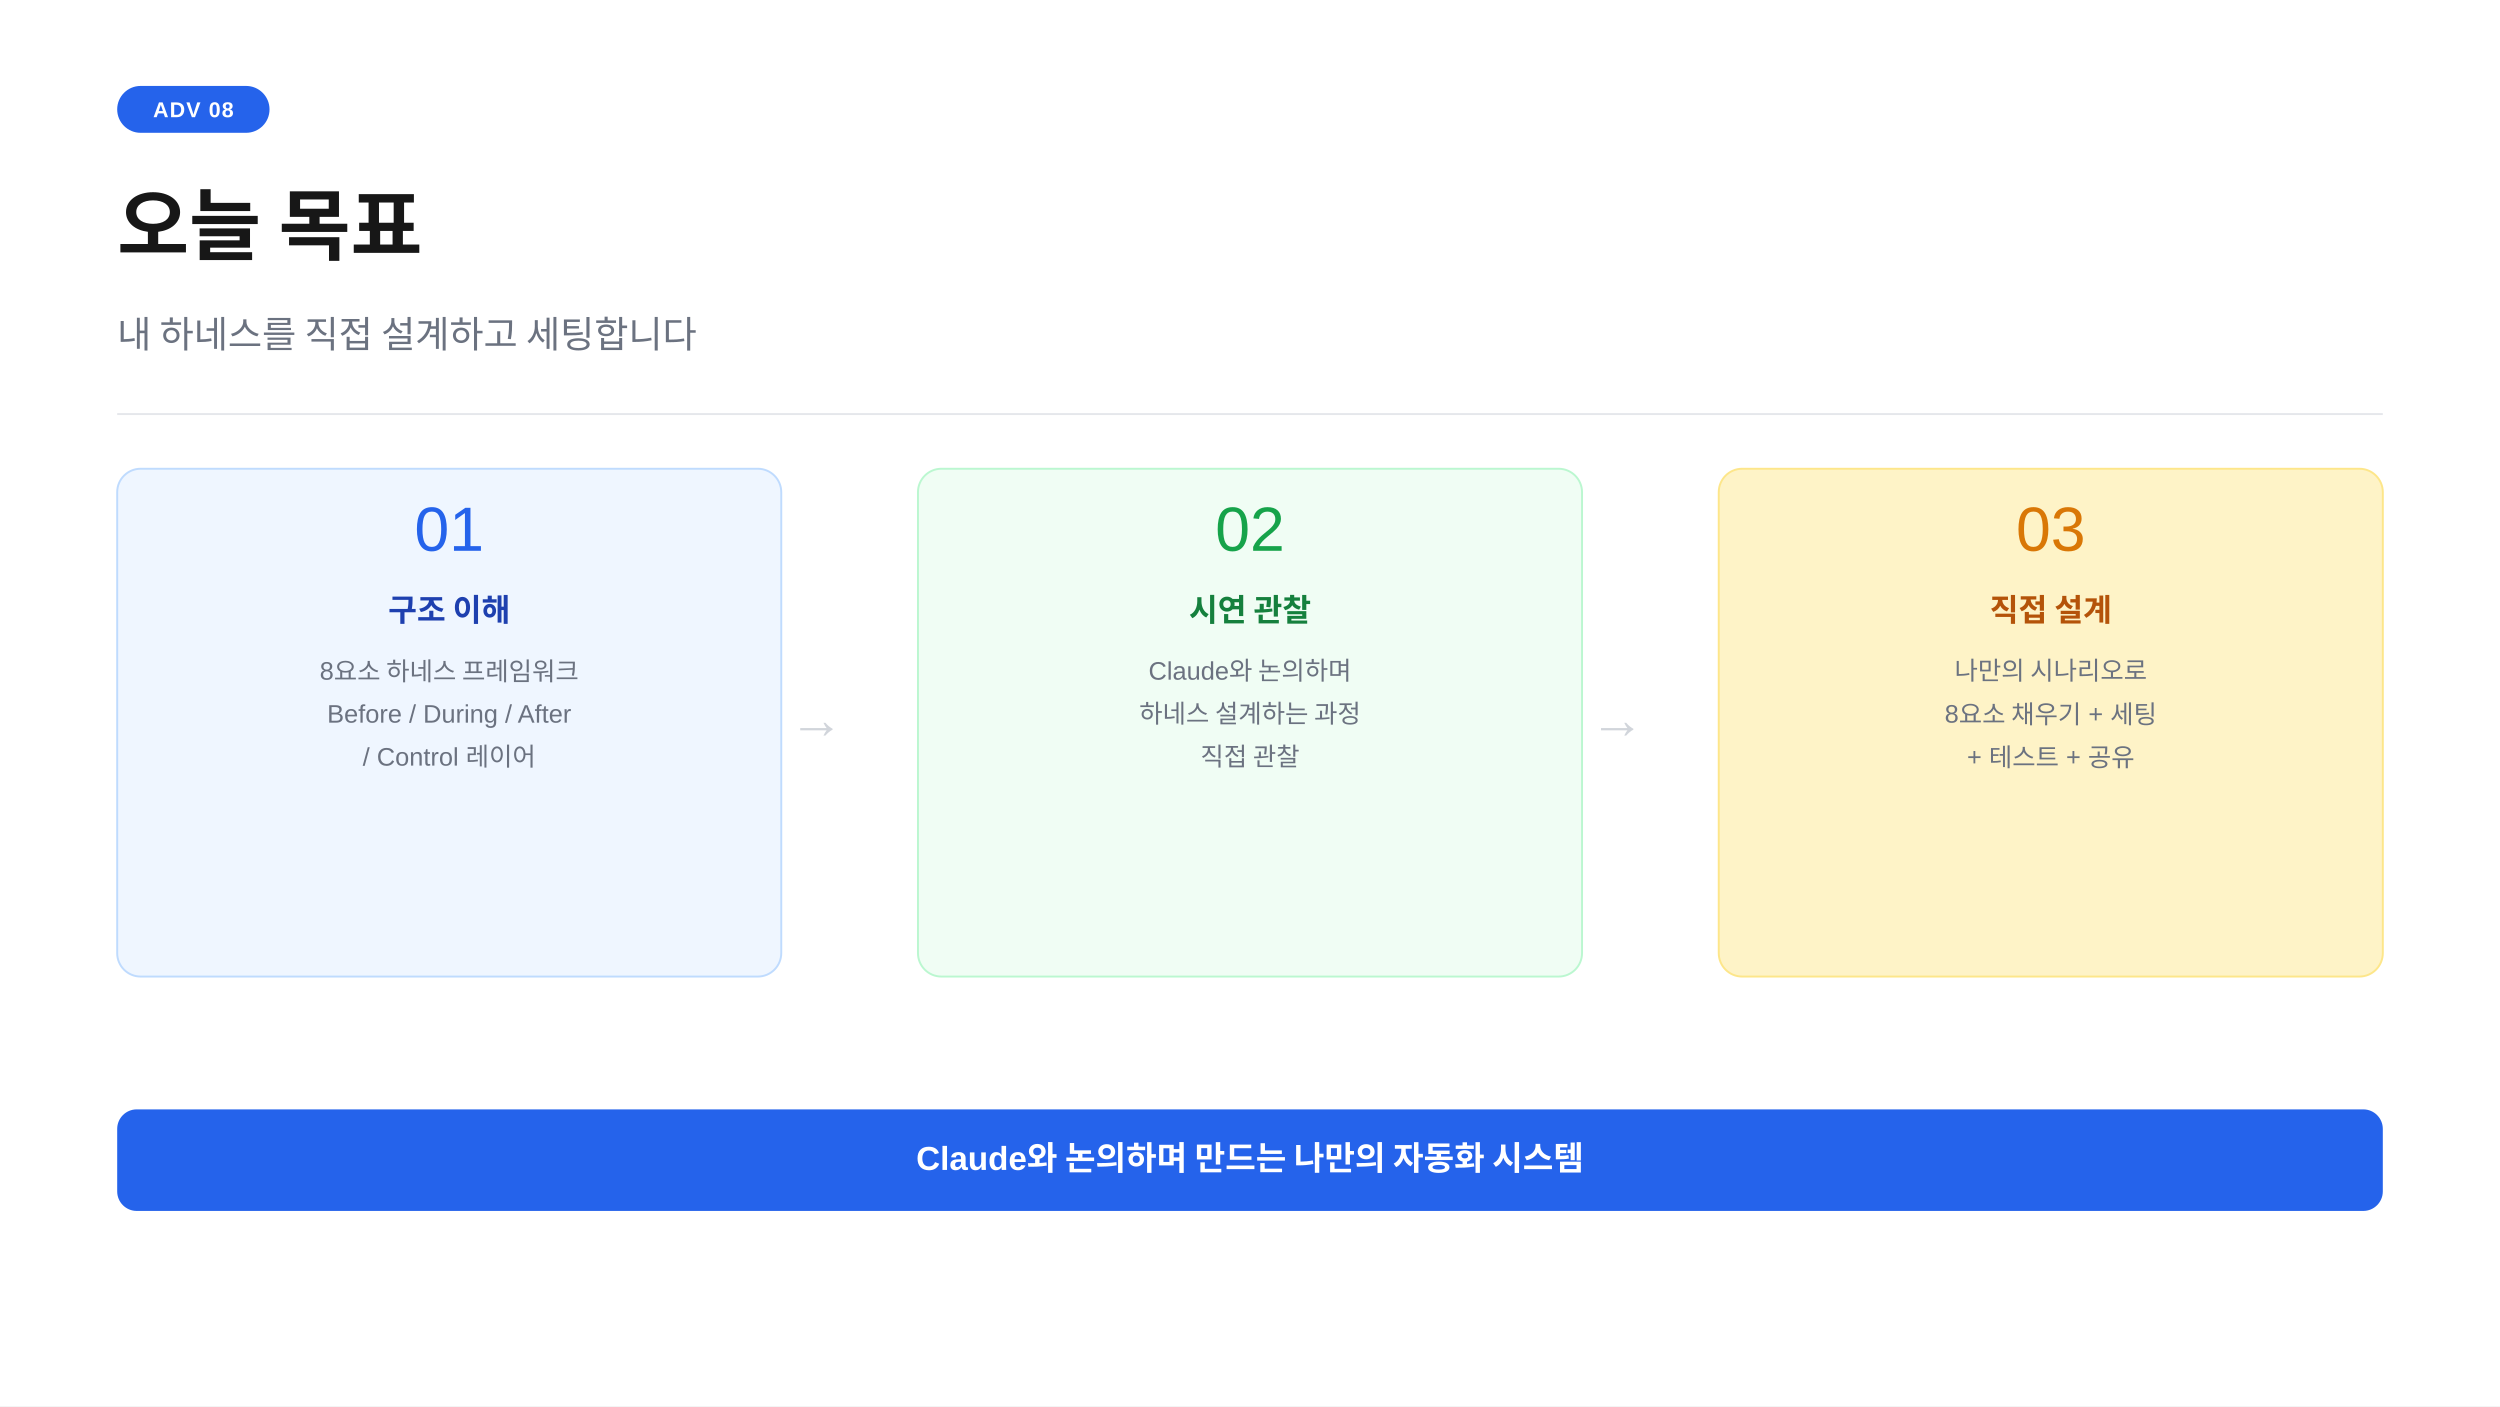
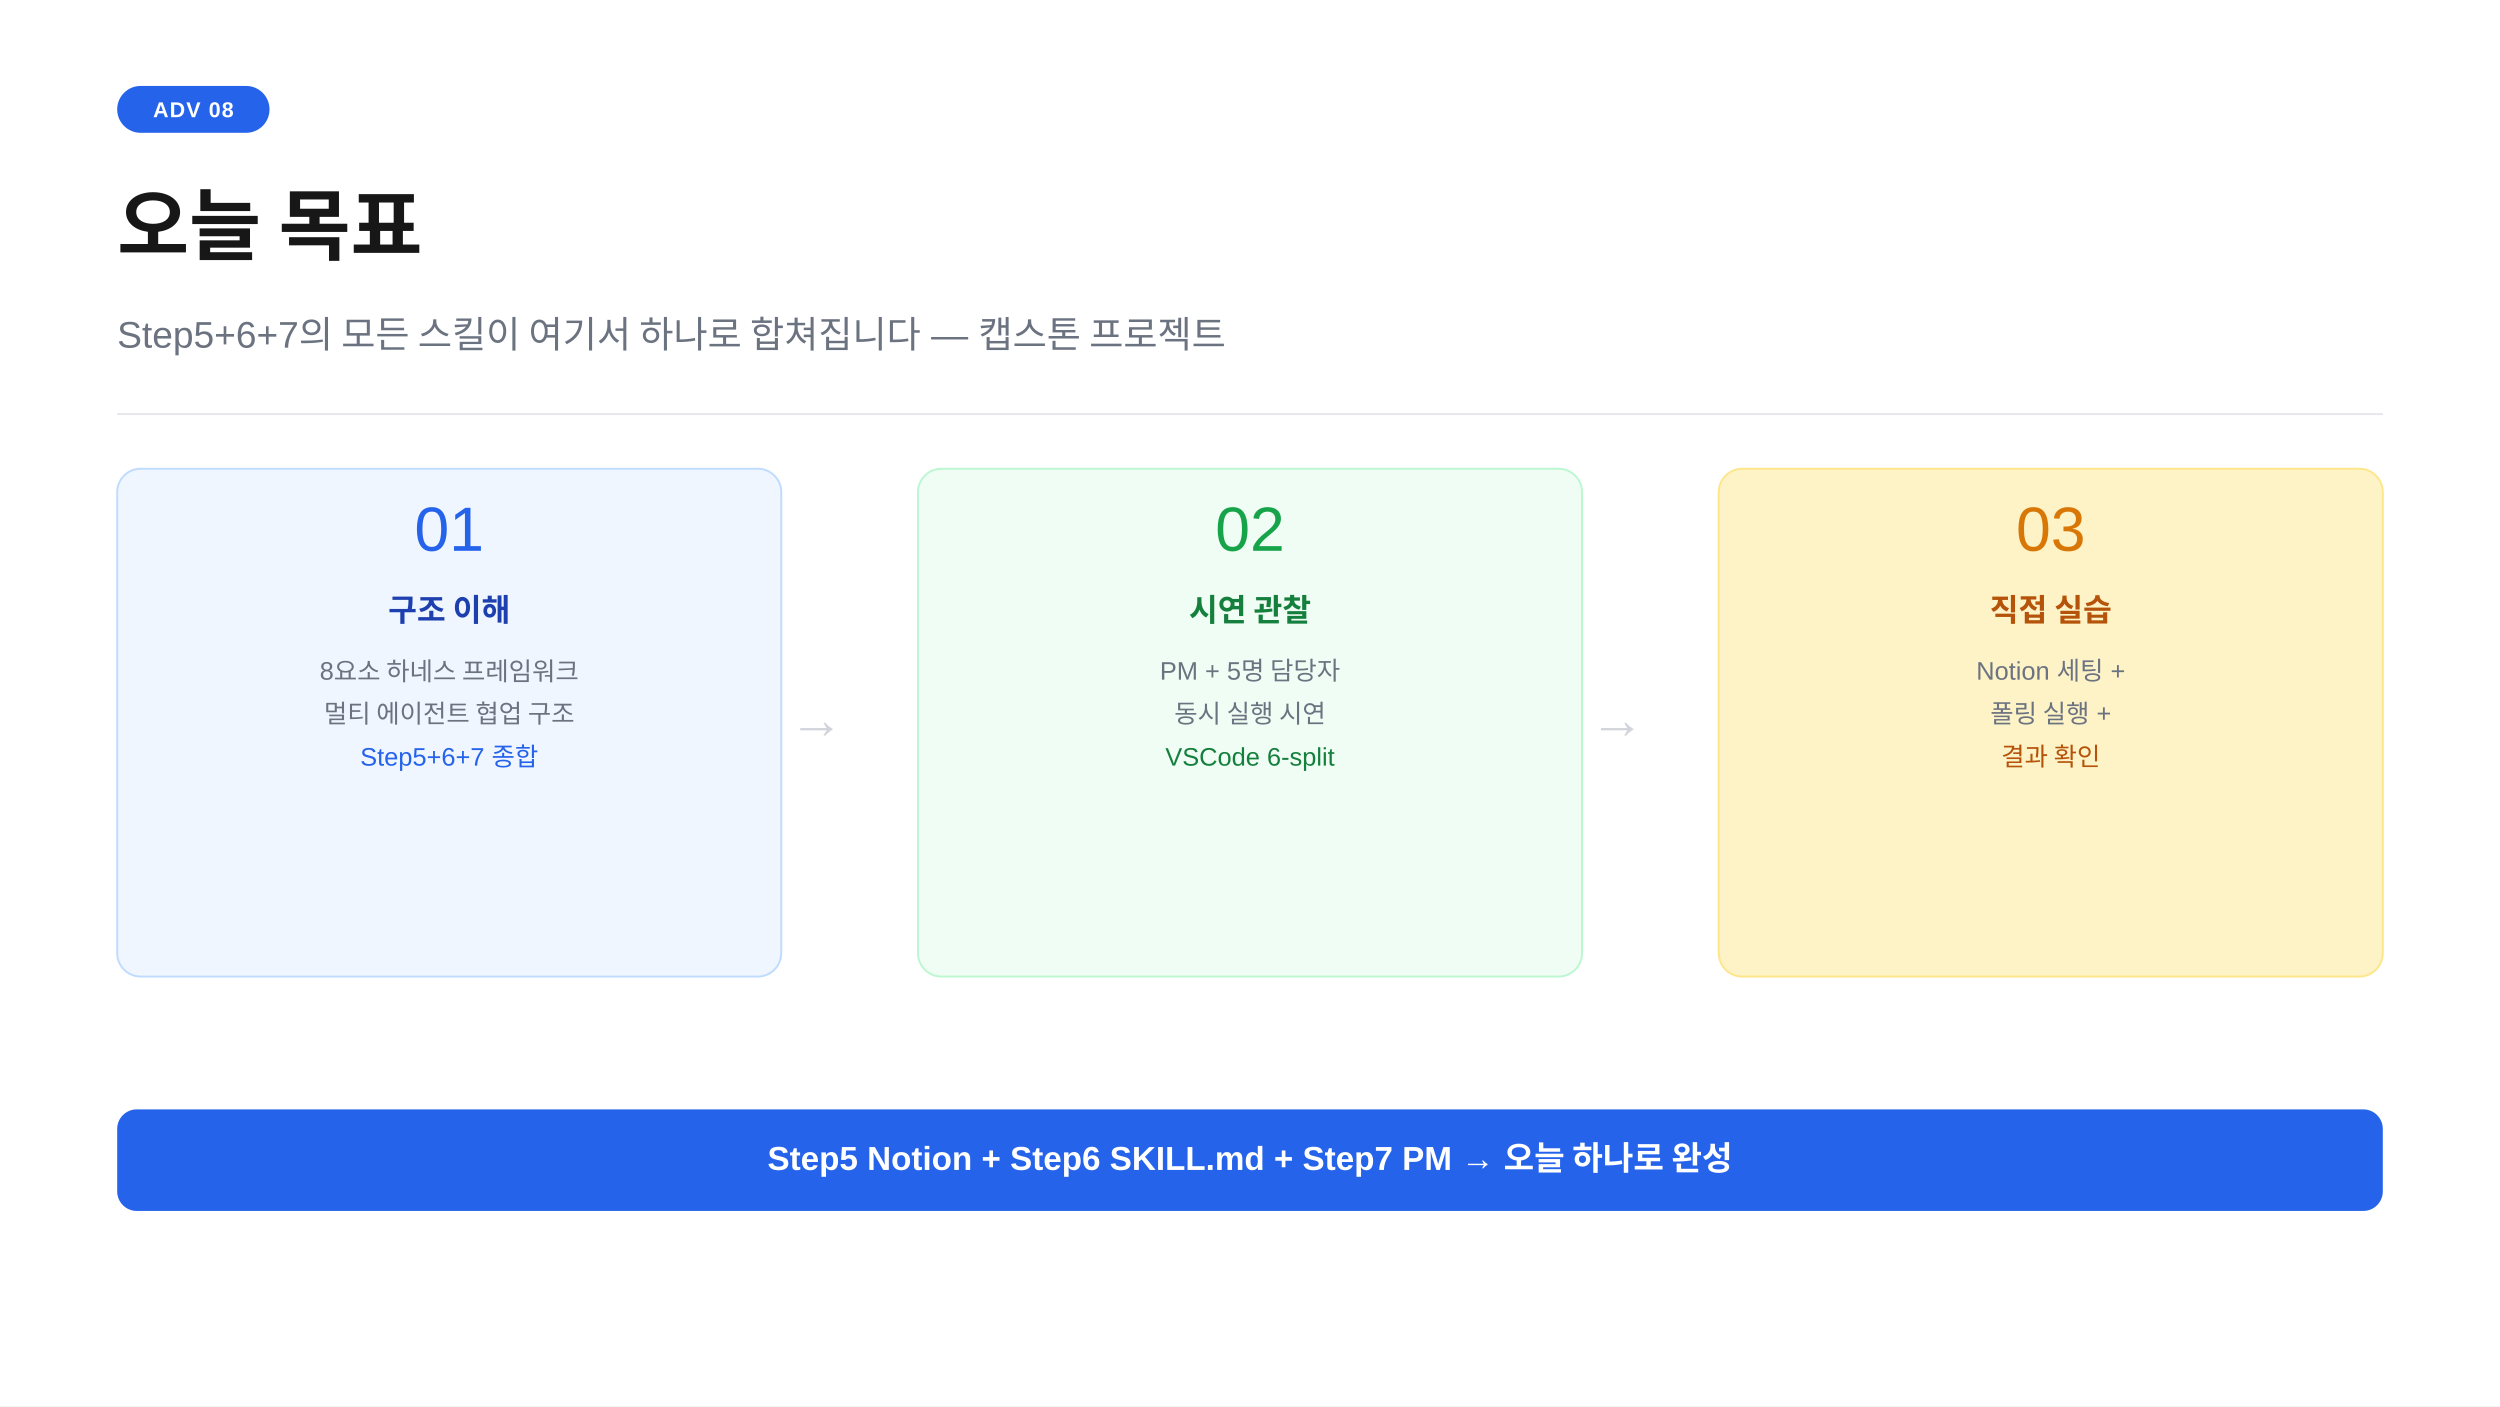
<svg xmlns="http://www.w3.org/2000/svg" width="1280" height="720" viewBox="0 0 1280 720">
  <rect width="1280" height="720" fill="#ffffff" />
  <rect x="60" y="44" width="78" height="24" rx="12" fill="#2563eb" />
  <text x="99" y="60" text-anchor="middle" font-family="-apple-system,BlinkMacSystemFont,'Segoe UI',Arial,sans-serif" font-size="11" font-weight="700" fill="#ffffff" letter-spacing="0.05em">ADV 08</text>
  <text x="60" y="130" font-family="-apple-system,BlinkMacSystemFont,'Segoe UI',Arial,sans-serif" font-size="40" font-weight="700" fill="#171717">오늘 목표</text>
-   <text x="60" y="178" font-family="-apple-system,BlinkMacSystemFont,'Segoe UI',Arial,sans-serif" font-size="19" fill="#6b7280">내 하네스를 직접 설계하고 세팅합니다</text>
+   <text x="60" y="178" font-family="-apple-system,BlinkMacSystemFont,'Segoe UI',Arial,sans-serif" font-size="19" fill="#6b7280">Step5+6+7의 모든 스킬이 여기서 하나로 합쳐집니다 — 캡스톤 프로젝트</text>
  <line x1="60" y1="212" x2="1220" y2="212" stroke="#e5e7eb" stroke-width="1" />
  <rect x="60" y="240" width="340" height="260" rx="12" fill="#eff6ff" stroke="#bfdbfe" stroke-width="1" />
  <text x="230" y="282" text-anchor="middle" font-family="-apple-system,BlinkMacSystemFont,'Segoe UI',Arial,sans-serif" font-size="32" fill="#2563eb">01</text>
  <text x="230" y="318" text-anchor="middle" font-family="-apple-system,BlinkMacSystemFont,'Segoe UI',Arial,sans-serif" font-size="16" font-weight="700" fill="#1e40af">구조 이해</text>
  <text x="230" y="348" text-anchor="middle" font-family="-apple-system,BlinkMacSystemFont,'Segoe UI',Arial,sans-serif" font-size="13" fill="#6b7280">8요소 하네스 프레임워크</text>
-   <text x="230" y="370" text-anchor="middle" font-family="-apple-system,BlinkMacSystemFont,'Segoe UI',Arial,sans-serif" font-size="13" fill="#6b7280">Before / During / After</text>
-   <text x="230" y="392" text-anchor="middle" font-family="-apple-system,BlinkMacSystemFont,'Segoe UI',Arial,sans-serif" font-size="13" fill="#6b7280">/ Control 레이어</text>
+   <text x="230" y="370" text-anchor="middle" font-family="-apple-system,BlinkMacSystemFont,'Segoe UI',Arial,sans-serif" font-size="13" fill="#6b7280">멀티 에이전트 협업 구조</text>
+   <text x="230" y="392" text-anchor="middle" font-family="-apple-system,BlinkMacSystemFont,'Segoe UI',Arial,sans-serif" font-size="13" fill="#2563eb">Step5+6+7 종합</text>
  <text x="418" y="378" text-anchor="middle" font-family="-apple-system,BlinkMacSystemFont,'Segoe UI',Arial,sans-serif" font-size="28" fill="#d1d5db">→</text>
  <rect x="470" y="240" width="340" height="260" rx="12" fill="#f0fdf4" stroke="#bbf7d0" stroke-width="1" />
  <text x="640" y="282" text-anchor="middle" font-family="-apple-system,BlinkMacSystemFont,'Segoe UI',Arial,sans-serif" font-size="32" fill="#16a34a">02</text>
  <text x="640" y="318" text-anchor="middle" font-family="-apple-system,BlinkMacSystemFont,'Segoe UI',Arial,sans-serif" font-size="16" font-weight="700" fill="#15803d">시연 관찰</text>
-   <text x="640" y="348" text-anchor="middle" font-family="-apple-system,BlinkMacSystemFont,'Segoe UI',Arial,sans-serif" font-size="13" fill="#6b7280">Claude와 논의하며</text>
-   <text x="640" y="370" text-anchor="middle" font-family="-apple-system,BlinkMacSystemFont,'Segoe UI',Arial,sans-serif" font-size="13" fill="#6b7280">하네스 설계하는 과정</text>
-   <text x="640" y="392" text-anchor="middle" font-family="-apple-system,BlinkMacSystemFont,'Segoe UI',Arial,sans-serif" font-size="13" fill="#6b7280">직접 관찰</text>
+   <text x="640" y="348" text-anchor="middle" font-family="-apple-system,BlinkMacSystemFont,'Segoe UI',Arial,sans-serif" font-size="13" fill="#6b7280">PM + 5명 담당자</text>
+   <text x="640" y="370" text-anchor="middle" font-family="-apple-system,BlinkMacSystemFont,'Segoe UI',Arial,sans-serif" font-size="13" fill="#6b7280">동시 실행 시연</text>
+   <text x="640" y="392" text-anchor="middle" font-family="-apple-system,BlinkMacSystemFont,'Segoe UI',Arial,sans-serif" font-size="13" fill="#15803d">VSCode 6-split</text>
  <text x="828" y="378" text-anchor="middle" font-family="-apple-system,BlinkMacSystemFont,'Segoe UI',Arial,sans-serif" font-size="28" fill="#d1d5db">→</text>
  <rect x="880" y="240" width="340" height="260" rx="12" fill="#fef3c7" stroke="#fde68a" stroke-width="1" />
  <text x="1050" y="282" text-anchor="middle" font-family="-apple-system,BlinkMacSystemFont,'Segoe UI',Arial,sans-serif" font-size="32" fill="#d97706">03</text>
-   <text x="1050" y="318" text-anchor="middle" font-family="-apple-system,BlinkMacSystemFont,'Segoe UI',Arial,sans-serif" font-size="16" font-weight="700" fill="#b45309">직접 설계</text>
-   <text x="1050" y="348" text-anchor="middle" font-family="-apple-system,BlinkMacSystemFont,'Segoe UI',Arial,sans-serif" font-size="13" fill="#6b7280">나만의 시나리오로</text>
-   <text x="1050" y="370" text-anchor="middle" font-family="-apple-system,BlinkMacSystemFont,'Segoe UI',Arial,sans-serif" font-size="13" fill="#6b7280">8요소 채우기 + 세팅</text>
-   <text x="1050" y="392" text-anchor="middle" font-family="-apple-system,BlinkMacSystemFont,'Segoe UI',Arial,sans-serif" font-size="13" fill="#6b7280">+ 테스트 + 공유</text>
+   <text x="1050" y="318" text-anchor="middle" font-family="-apple-system,BlinkMacSystemFont,'Segoe UI',Arial,sans-serif" font-size="16" font-weight="700" fill="#b45309">직접 실습</text>
+   <text x="1050" y="348" text-anchor="middle" font-family="-apple-system,BlinkMacSystemFont,'Segoe UI',Arial,sans-serif" font-size="13" fill="#6b7280">Notion 세팅 +</text>
+   <text x="1050" y="370" text-anchor="middle" font-family="-apple-system,BlinkMacSystemFont,'Segoe UI',Arial,sans-serif" font-size="13" fill="#6b7280">폴링 실행 +</text>
+   <text x="1050" y="392" text-anchor="middle" font-family="-apple-system,BlinkMacSystemFont,'Segoe UI',Arial,sans-serif" font-size="13" fill="#b45309">결과 확인</text>
  <rect x="60" y="568" width="1160" height="52" rx="10" fill="#2563eb" />
-   <text x="640" y="599" text-anchor="middle" font-family="-apple-system,BlinkMacSystemFont,'Segoe UI',Arial,sans-serif" font-size="17" font-weight="600" fill="#ffffff">Claude와 논의하며 만드는 나만의 자동화 시스템</text>
+   <text x="640" y="599" text-anchor="middle" font-family="-apple-system,BlinkMacSystemFont,'Segoe UI',Arial,sans-serif" font-size="17" font-weight="600" fill="#ffffff">Step5 Notion + Step6 SKILL.md + Step7 PM → 오늘 하나로 완성</text>
</svg>
